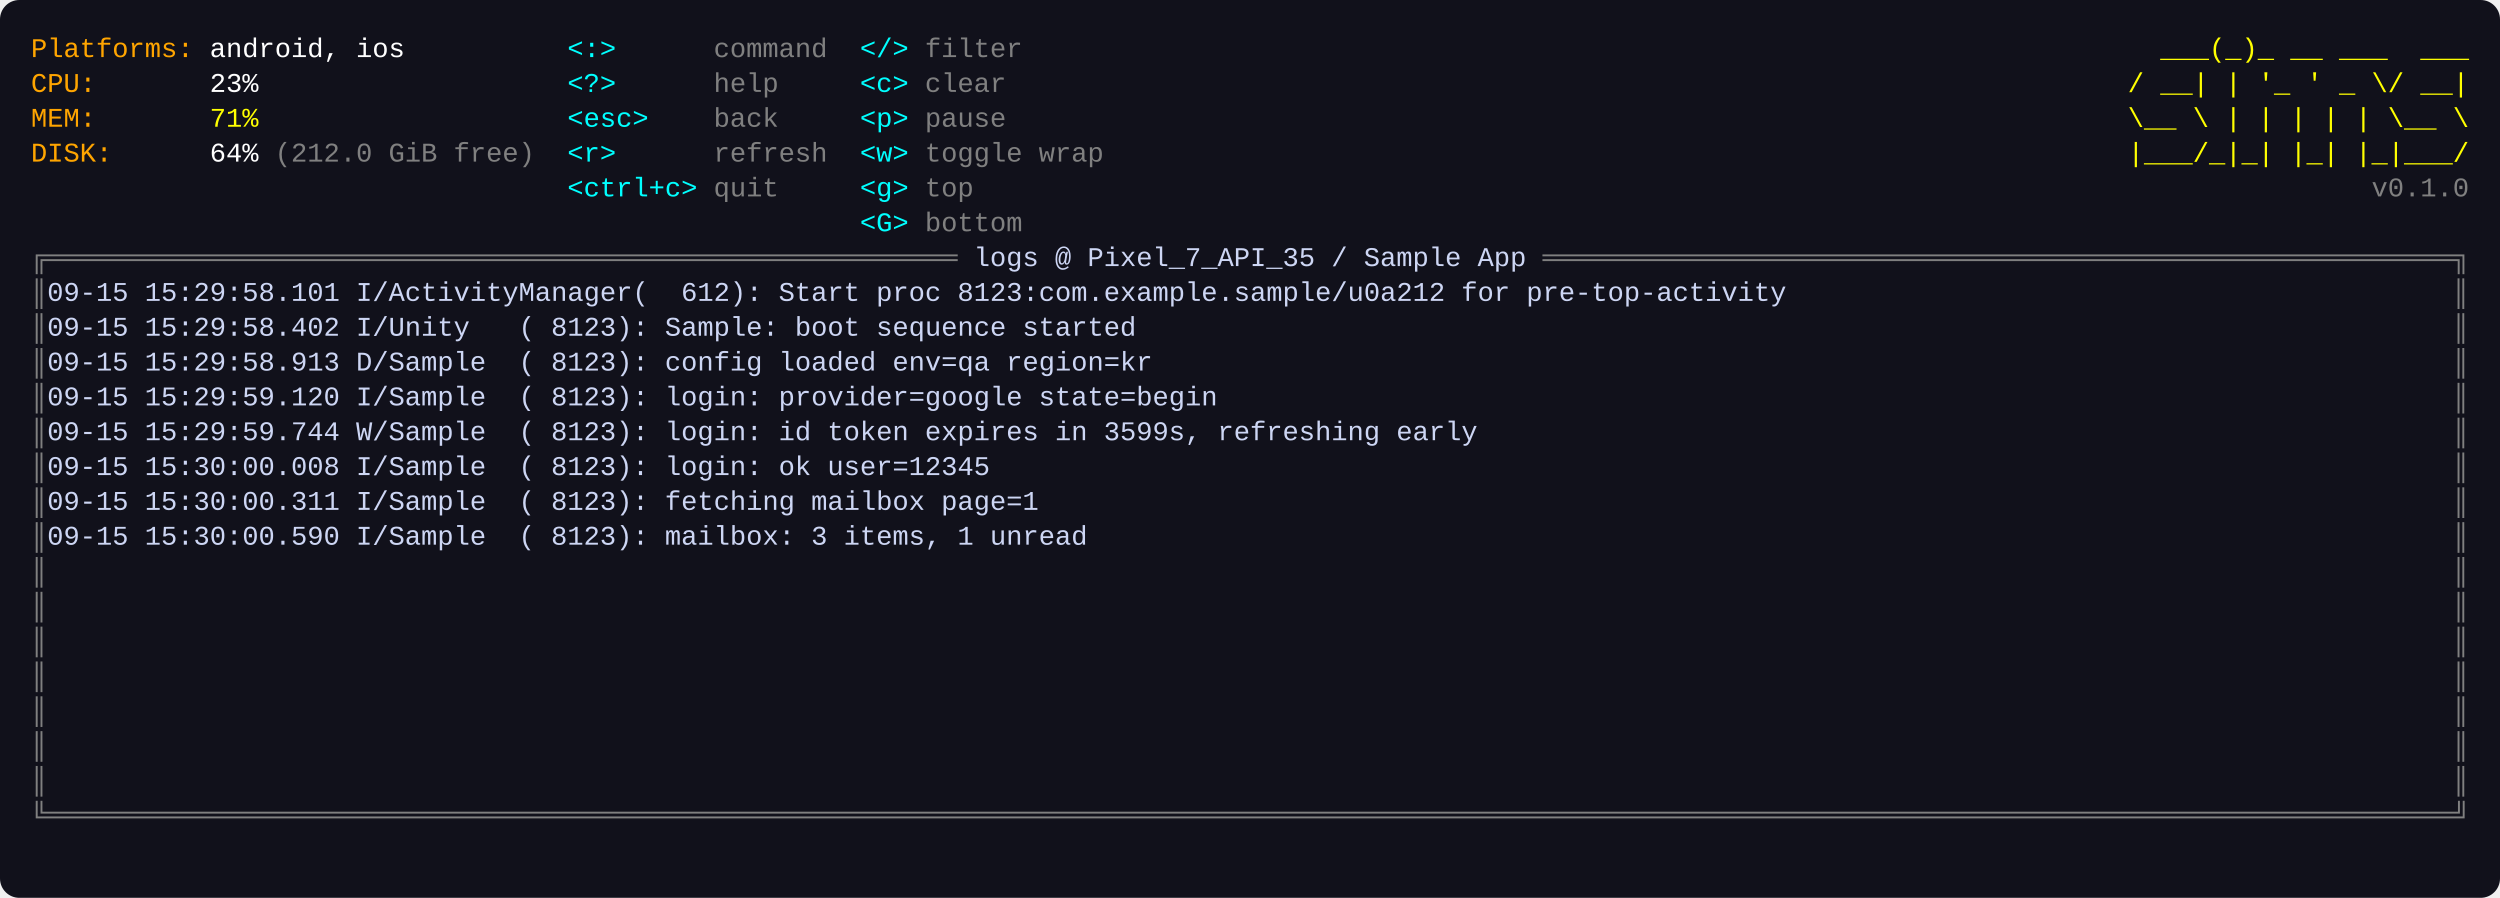
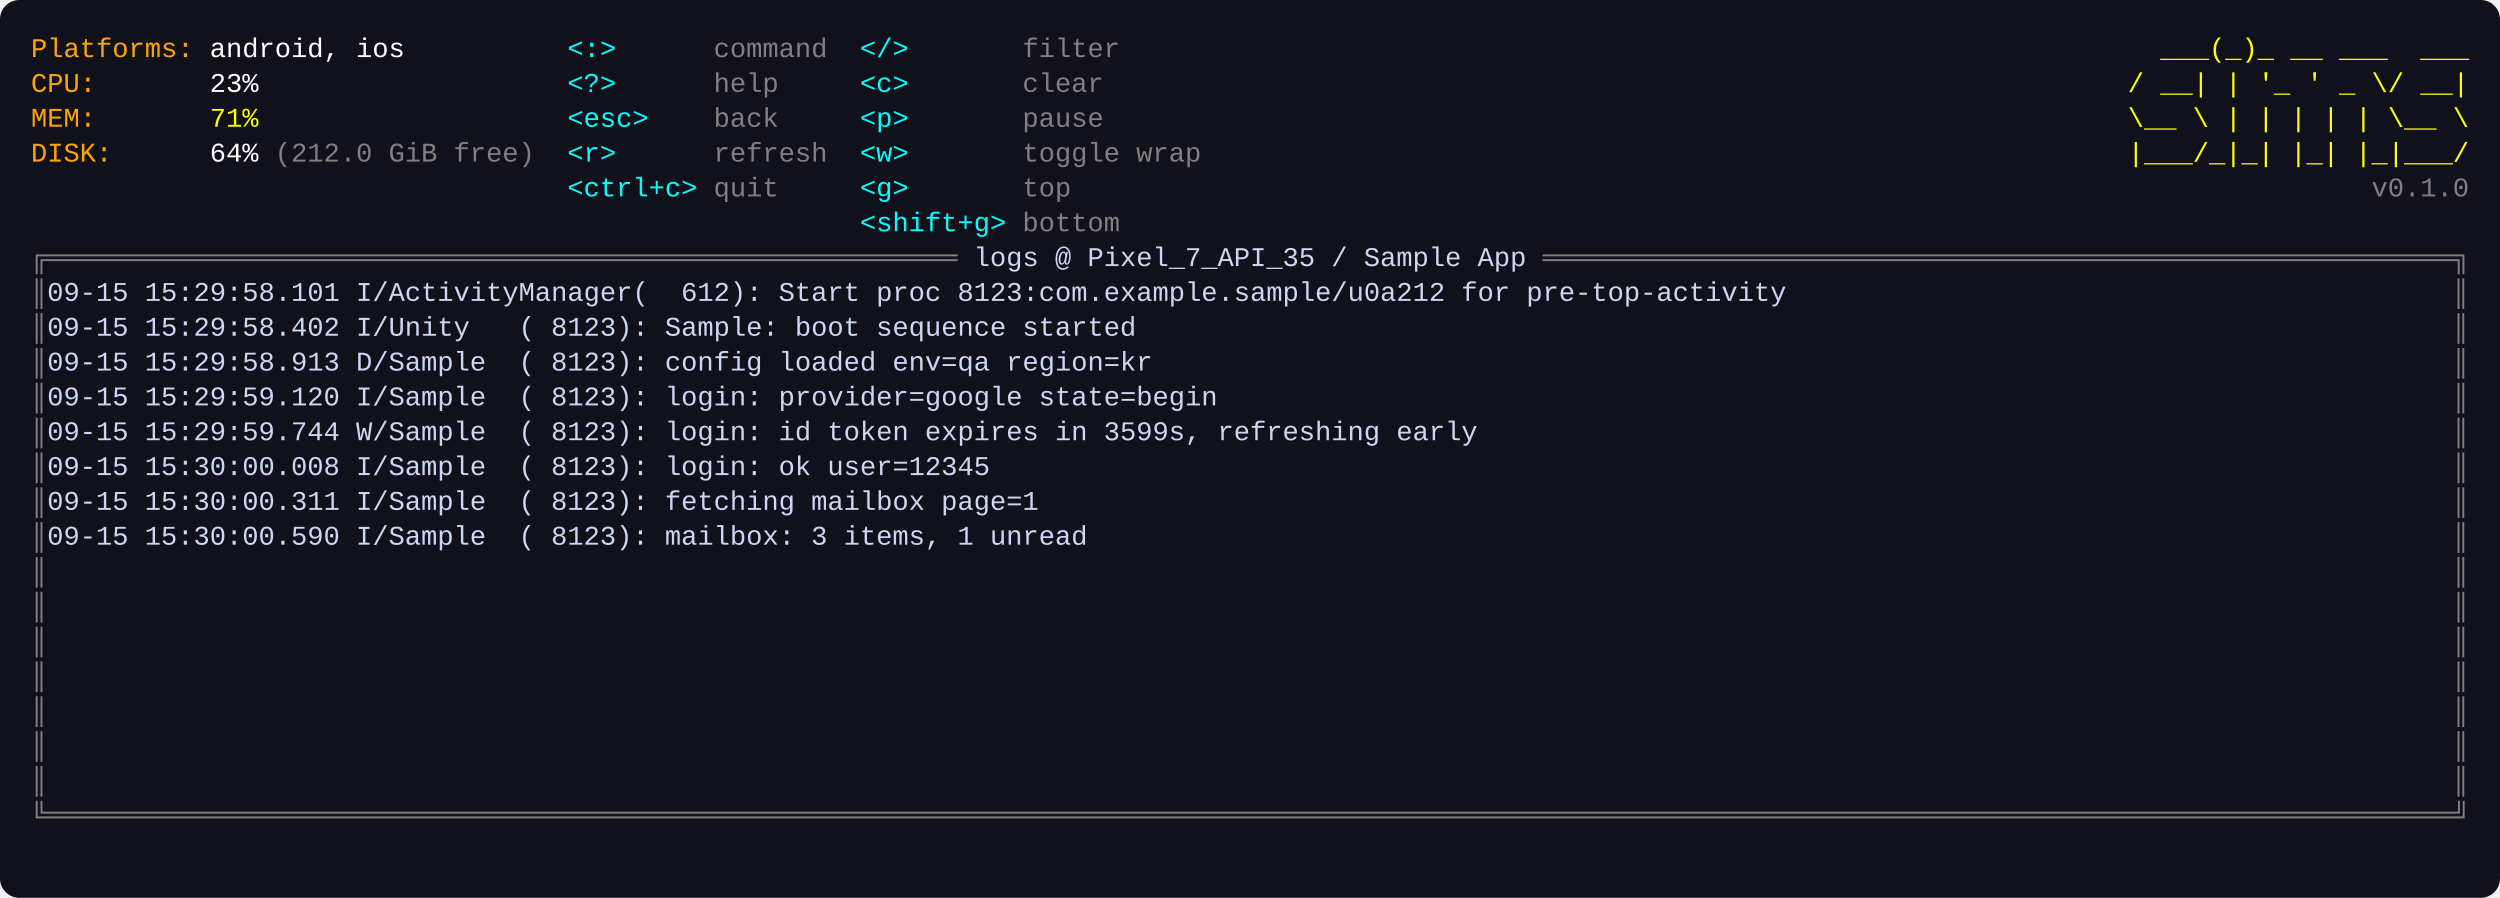
<svg xmlns="http://www.w3.org/2000/svg" width="1292" height="464" viewBox="0 0 1292 464">
  <rect width="100%" height="100%" rx="10" fill="#11111b" />
  <g font-family="SFMono-Regular, Menlo, Consolas, 'Liberation Mono', monospace" font-size="14" xml:space="preserve">
    <text x="16.0" y="29.5" textLength="84.0" lengthAdjust="spacing" fill="#ffa500">Platforms:</text>
    <text x="108.4" y="29.5" textLength="67.2" lengthAdjust="spacing" fill="#ffffff">android,</text>
    <text x="184.0" y="29.5" textLength="25.2" lengthAdjust="spacing" fill="#ffffff">ios</text>
    <text x="293.2" y="29.5" textLength="25.2" lengthAdjust="spacing" fill="#00ffff">&lt;:&gt;</text>
    <text x="368.8" y="29.5" textLength="58.8" lengthAdjust="spacing" fill="#808080">command</text>
    <text x="444.4" y="29.5" textLength="25.2" lengthAdjust="spacing" fill="#00ffff">&lt;/&gt;</text>
-     <text x="478.0" y="29.5" textLength="50.4" lengthAdjust="spacing" fill="#808080">filter</text>
+     <text x="528.4" y="29.5" textLength="50.4" lengthAdjust="spacing" fill="#808080">filter</text>
    <text x="1116.4" y="29.5" textLength="58.8" lengthAdjust="spacing" fill="#ffff00">___(_)_</text>
    <text x="1183.6" y="29.5" textLength="16.8" lengthAdjust="spacing" fill="#ffff00">__</text>
    <text x="1208.8" y="29.5" textLength="25.2" lengthAdjust="spacing" fill="#ffff00">___</text>
    <text x="1250.8" y="29.5" textLength="25.2" lengthAdjust="spacing" fill="#ffff00">___</text>
    <text x="16.0" y="47.5" textLength="33.6" lengthAdjust="spacing" fill="#ffa500">CPU:</text>
    <text x="108.4" y="47.5" textLength="25.2" lengthAdjust="spacing" fill="#ffffff">23%</text>
    <text x="293.2" y="47.5" textLength="25.2" lengthAdjust="spacing" fill="#00ffff">&lt;?&gt;</text>
    <text x="368.8" y="47.5" textLength="33.6" lengthAdjust="spacing" fill="#808080">help</text>
    <text x="444.4" y="47.5" textLength="25.2" lengthAdjust="spacing" fill="#00ffff">&lt;c&gt;</text>
-     <text x="478.0" y="47.5" textLength="42.0" lengthAdjust="spacing" fill="#808080">clear</text>
+     <text x="528.4" y="47.5" textLength="42.0" lengthAdjust="spacing" fill="#808080">clear</text>
    <text x="1099.6" y="47.5" textLength="8.4" lengthAdjust="spacing" fill="#ffff00">/</text>
    <text x="1116.4" y="47.5" textLength="25.2" lengthAdjust="spacing" fill="#ffff00">__|</text>
    <text x="1150.0" y="47.5" textLength="8.4" lengthAdjust="spacing" fill="#ffff00">|</text>
    <text x="1166.8" y="47.5" textLength="16.8" lengthAdjust="spacing" fill="#ffff00">'_</text>
    <text x="1192.0" y="47.5" textLength="8.4" lengthAdjust="spacing" fill="#ffff00">'</text>
    <text x="1208.8" y="47.5" textLength="8.4" lengthAdjust="spacing" fill="#ffff00">_</text>
    <text x="1225.6" y="47.5" textLength="16.8" lengthAdjust="spacing" fill="#ffff00">\/</text>
    <text x="1250.8" y="47.5" textLength="25.2" lengthAdjust="spacing" fill="#ffff00">__|</text>
    <text x="16.0" y="65.5" textLength="33.6" lengthAdjust="spacing" fill="#ffa500">MEM:</text>
    <text x="108.4" y="65.5" textLength="25.2" lengthAdjust="spacing" fill="#ffff00">71%</text>
    <text x="293.2" y="65.5" textLength="42.0" lengthAdjust="spacing" fill="#00ffff">&lt;esc&gt;</text>
    <text x="368.8" y="65.5" textLength="33.6" lengthAdjust="spacing" fill="#808080">back</text>
    <text x="444.4" y="65.5" textLength="25.2" lengthAdjust="spacing" fill="#00ffff">&lt;p&gt;</text>
-     <text x="478.0" y="65.5" textLength="42.0" lengthAdjust="spacing" fill="#808080">pause</text>
+     <text x="528.4" y="65.5" textLength="42.0" lengthAdjust="spacing" fill="#808080">pause</text>
    <text x="1099.6" y="65.5" textLength="25.2" lengthAdjust="spacing" fill="#ffff00">\__</text>
    <text x="1133.2" y="65.5" textLength="8.4" lengthAdjust="spacing" fill="#ffff00">\</text>
    <text x="1150.0" y="65.5" textLength="8.4" lengthAdjust="spacing" fill="#ffff00">|</text>
    <text x="1166.8" y="65.5" textLength="8.4" lengthAdjust="spacing" fill="#ffff00">|</text>
    <text x="1183.6" y="65.5" textLength="8.4" lengthAdjust="spacing" fill="#ffff00">|</text>
    <text x="1200.4" y="65.5" textLength="8.4" lengthAdjust="spacing" fill="#ffff00">|</text>
    <text x="1217.2" y="65.5" textLength="8.4" lengthAdjust="spacing" fill="#ffff00">|</text>
    <text x="1234.0" y="65.5" textLength="25.2" lengthAdjust="spacing" fill="#ffff00">\__</text>
    <text x="1267.6" y="65.5" textLength="8.4" lengthAdjust="spacing" fill="#ffff00">\</text>
    <text x="16.0" y="83.5" textLength="42.0" lengthAdjust="spacing" fill="#ffa500">DISK:</text>
    <text x="108.4" y="83.5" textLength="25.2" lengthAdjust="spacing" fill="#ffffff">64%</text>
    <text x="142.0" y="83.5" textLength="50.4" lengthAdjust="spacing" fill="#808080">(212.0</text>
    <text x="200.8" y="83.5" textLength="25.2" lengthAdjust="spacing" fill="#808080">GiB</text>
    <text x="234.4" y="83.5" textLength="42.0" lengthAdjust="spacing" fill="#808080">free)</text>
    <text x="293.2" y="83.5" textLength="25.2" lengthAdjust="spacing" fill="#00ffff">&lt;r&gt;</text>
    <text x="368.8" y="83.5" textLength="58.8" lengthAdjust="spacing" fill="#808080">refresh</text>
    <text x="444.4" y="83.5" textLength="25.2" lengthAdjust="spacing" fill="#00ffff">&lt;w&gt;</text>
-     <text x="478.0" y="83.5" textLength="50.4" lengthAdjust="spacing" fill="#808080">toggle</text>
-     <text x="536.8" y="83.5" textLength="33.6" lengthAdjust="spacing" fill="#808080">wrap</text>
+     <text x="528.4" y="83.5" textLength="50.4" lengthAdjust="spacing" fill="#808080">toggle</text>
+     <text x="587.2" y="83.5" textLength="33.6" lengthAdjust="spacing" fill="#808080">wrap</text>
    <text x="1099.6" y="83.5" textLength="75.6" lengthAdjust="spacing" fill="#ffff00">|___/_|_|</text>
    <text x="1183.6" y="83.5" textLength="25.2" lengthAdjust="spacing" fill="#ffff00">|_|</text>
    <text x="1217.2" y="83.5" textLength="58.8" lengthAdjust="spacing" fill="#ffff00">|_|___/</text>
    <text x="293.2" y="101.5" textLength="67.2" lengthAdjust="spacing" fill="#00ffff">&lt;ctrl+c&gt;</text>
    <text x="368.8" y="101.5" textLength="33.6" lengthAdjust="spacing" fill="#808080">quit</text>
    <text x="444.4" y="101.5" textLength="25.2" lengthAdjust="spacing" fill="#00ffff">&lt;g&gt;</text>
-     <text x="478.0" y="101.5" textLength="25.2" lengthAdjust="spacing" fill="#808080">top</text>
+     <text x="528.4" y="101.5" textLength="25.2" lengthAdjust="spacing" fill="#808080">top</text>
    <text x="1225.6" y="101.5" textLength="50.4" lengthAdjust="spacing" fill="#808080">v0.1.0</text>
-     <text x="444.4" y="119.5" textLength="25.2" lengthAdjust="spacing" fill="#00ffff">&lt;G&gt;</text>
-     <text x="478.0" y="119.5" textLength="50.4" lengthAdjust="spacing" fill="#808080">bottom</text>
+     <text x="444.4" y="119.5" textLength="75.6" lengthAdjust="spacing" fill="#00ffff">&lt;shift+g&gt;</text>
+     <text x="528.4" y="119.5" textLength="50.4" lengthAdjust="spacing" fill="#808080">bottom</text>
    <text x="16.0" y="137.5" textLength="478.8" lengthAdjust="spacing" fill="#808080">╔════════════════════════════════════════════════════════</text>
    <text x="503.2" y="137.5" textLength="33.6" lengthAdjust="spacing" fill="#cdd6f4">logs</text>
    <text x="545.2" y="137.5" textLength="8.4" lengthAdjust="spacing" fill="#cdd6f4">@</text>
    <text x="562.0" y="137.5" textLength="117.6" lengthAdjust="spacing" fill="#cdd6f4">Pixel_7_API_35</text>
    <text x="688.0" y="137.5" textLength="8.4" lengthAdjust="spacing" fill="#cdd6f4">/</text>
    <text x="704.8" y="137.5" textLength="50.4" lengthAdjust="spacing" fill="#cdd6f4">Sample</text>
    <text x="763.6" y="137.5" textLength="25.2" lengthAdjust="spacing" fill="#cdd6f4">App</text>
    <text x="797.2" y="137.5" textLength="478.8" lengthAdjust="spacing" fill="#808080">════════════════════════════════════════════════════════╗</text>
    <text x="16.0" y="155.5" textLength="8.4" lengthAdjust="spacing" fill="#808080">║</text>
    <text x="24.4" y="155.5" textLength="42.0" lengthAdjust="spacing" fill="#cdd6f4">09-15</text>
    <text x="74.8" y="155.5" textLength="100.8" lengthAdjust="spacing" fill="#cdd6f4">15:29:58.101</text>
    <text x="184.0" y="155.5" textLength="151.2" lengthAdjust="spacing" fill="#cdd6f4">I/ActivityManager(</text>
    <text x="352.0" y="155.5" textLength="42.0" lengthAdjust="spacing" fill="#cdd6f4">612):</text>
    <text x="402.4" y="155.5" textLength="42.0" lengthAdjust="spacing" fill="#cdd6f4">Start</text>
    <text x="452.8" y="155.5" textLength="33.6" lengthAdjust="spacing" fill="#cdd6f4">proc</text>
    <text x="494.8" y="155.5" textLength="252.0" lengthAdjust="spacing" fill="#cdd6f4">8123:com.example.sample/u0a212</text>
    <text x="755.2" y="155.5" textLength="25.2" lengthAdjust="spacing" fill="#cdd6f4">for</text>
    <text x="788.8" y="155.5" textLength="134.4" lengthAdjust="spacing" fill="#cdd6f4">pre-top-activity</text>
    <text x="1267.6" y="155.5" textLength="8.4" lengthAdjust="spacing" fill="#808080">║</text>
    <text x="16.0" y="173.5" textLength="8.4" lengthAdjust="spacing" fill="#808080">║</text>
    <text x="24.4" y="173.5" textLength="42.0" lengthAdjust="spacing" fill="#cdd6f4">09-15</text>
    <text x="74.8" y="173.5" textLength="100.8" lengthAdjust="spacing" fill="#cdd6f4">15:29:58.402</text>
    <text x="184.0" y="173.5" textLength="58.8" lengthAdjust="spacing" fill="#cdd6f4">I/Unity</text>
    <text x="268.0" y="173.5" textLength="8.4" lengthAdjust="spacing" fill="#cdd6f4">(</text>
    <text x="284.8" y="173.5" textLength="50.4" lengthAdjust="spacing" fill="#cdd6f4">8123):</text>
    <text x="343.6" y="173.5" textLength="58.8" lengthAdjust="spacing" fill="#cdd6f4">Sample:</text>
    <text x="410.8" y="173.5" textLength="33.6" lengthAdjust="spacing" fill="#cdd6f4">boot</text>
    <text x="452.8" y="173.5" textLength="67.2" lengthAdjust="spacing" fill="#cdd6f4">sequence</text>
    <text x="528.4" y="173.5" textLength="58.8" lengthAdjust="spacing" fill="#cdd6f4">started</text>
    <text x="1267.6" y="173.5" textLength="8.4" lengthAdjust="spacing" fill="#808080">║</text>
    <text x="16.0" y="191.5" textLength="8.4" lengthAdjust="spacing" fill="#808080">║</text>
    <text x="24.4" y="191.5" textLength="42.0" lengthAdjust="spacing" fill="#cdd6f4">09-15</text>
    <text x="74.8" y="191.5" textLength="100.8" lengthAdjust="spacing" fill="#cdd6f4">15:29:58.913</text>
    <text x="184.0" y="191.5" textLength="67.2" lengthAdjust="spacing" fill="#cdd6f4">D/Sample</text>
    <text x="268.0" y="191.5" textLength="8.4" lengthAdjust="spacing" fill="#cdd6f4">(</text>
    <text x="284.8" y="191.5" textLength="50.4" lengthAdjust="spacing" fill="#cdd6f4">8123):</text>
    <text x="343.6" y="191.5" textLength="50.4" lengthAdjust="spacing" fill="#cdd6f4">config</text>
    <text x="402.4" y="191.5" textLength="50.4" lengthAdjust="spacing" fill="#cdd6f4">loaded</text>
    <text x="461.2" y="191.5" textLength="50.4" lengthAdjust="spacing" fill="#cdd6f4">env=qa</text>
    <text x="520.0" y="191.5" textLength="75.6" lengthAdjust="spacing" fill="#cdd6f4">region=kr</text>
    <text x="1267.6" y="191.5" textLength="8.4" lengthAdjust="spacing" fill="#808080">║</text>
    <text x="16.0" y="209.5" textLength="8.4" lengthAdjust="spacing" fill="#808080">║</text>
    <text x="24.4" y="209.5" textLength="42.0" lengthAdjust="spacing" fill="#cdd6f4">09-15</text>
    <text x="74.8" y="209.5" textLength="100.8" lengthAdjust="spacing" fill="#cdd6f4">15:29:59.120</text>
    <text x="184.0" y="209.5" textLength="67.2" lengthAdjust="spacing" fill="#cdd6f4">I/Sample</text>
    <text x="268.0" y="209.5" textLength="8.4" lengthAdjust="spacing" fill="#cdd6f4">(</text>
    <text x="284.8" y="209.5" textLength="50.4" lengthAdjust="spacing" fill="#cdd6f4">8123):</text>
    <text x="343.6" y="209.5" textLength="50.4" lengthAdjust="spacing" fill="#cdd6f4">login:</text>
    <text x="402.4" y="209.5" textLength="126.0" lengthAdjust="spacing" fill="#cdd6f4">provider=google</text>
    <text x="536.8" y="209.5" textLength="92.4" lengthAdjust="spacing" fill="#cdd6f4">state=begin</text>
    <text x="1267.6" y="209.5" textLength="8.4" lengthAdjust="spacing" fill="#808080">║</text>
    <text x="16.0" y="227.5" textLength="8.4" lengthAdjust="spacing" fill="#808080">║</text>
    <text x="24.4" y="227.5" textLength="42.0" lengthAdjust="spacing" fill="#cdd6f4">09-15</text>
    <text x="74.8" y="227.5" textLength="100.8" lengthAdjust="spacing" fill="#cdd6f4">15:29:59.744</text>
    <text x="184.0" y="227.5" textLength="67.2" lengthAdjust="spacing" fill="#cdd6f4">W/Sample</text>
    <text x="268.0" y="227.5" textLength="8.4" lengthAdjust="spacing" fill="#cdd6f4">(</text>
    <text x="284.8" y="227.5" textLength="50.4" lengthAdjust="spacing" fill="#cdd6f4">8123):</text>
    <text x="343.6" y="227.5" textLength="50.4" lengthAdjust="spacing" fill="#cdd6f4">login:</text>
    <text x="402.4" y="227.5" textLength="16.8" lengthAdjust="spacing" fill="#cdd6f4">id</text>
    <text x="427.6" y="227.5" textLength="42.0" lengthAdjust="spacing" fill="#cdd6f4">token</text>
    <text x="478.0" y="227.5" textLength="58.8" lengthAdjust="spacing" fill="#cdd6f4">expires</text>
    <text x="545.2" y="227.5" textLength="16.8" lengthAdjust="spacing" fill="#cdd6f4">in</text>
    <text x="570.4" y="227.5" textLength="50.4" lengthAdjust="spacing" fill="#cdd6f4">3599s,</text>
    <text x="629.2" y="227.5" textLength="84.0" lengthAdjust="spacing" fill="#cdd6f4">refreshing</text>
    <text x="721.6" y="227.5" textLength="42.0" lengthAdjust="spacing" fill="#cdd6f4">early</text>
    <text x="1267.6" y="227.5" textLength="8.4" lengthAdjust="spacing" fill="#808080">║</text>
    <text x="16.0" y="245.5" textLength="8.4" lengthAdjust="spacing" fill="#808080">║</text>
    <text x="24.4" y="245.5" textLength="42.0" lengthAdjust="spacing" fill="#cdd6f4">09-15</text>
    <text x="74.8" y="245.5" textLength="100.8" lengthAdjust="spacing" fill="#cdd6f4">15:30:00.008</text>
    <text x="184.0" y="245.5" textLength="67.2" lengthAdjust="spacing" fill="#cdd6f4">I/Sample</text>
    <text x="268.0" y="245.5" textLength="8.4" lengthAdjust="spacing" fill="#cdd6f4">(</text>
    <text x="284.8" y="245.5" textLength="50.4" lengthAdjust="spacing" fill="#cdd6f4">8123):</text>
    <text x="343.6" y="245.5" textLength="50.4" lengthAdjust="spacing" fill="#cdd6f4">login:</text>
    <text x="402.4" y="245.5" textLength="16.8" lengthAdjust="spacing" fill="#cdd6f4">ok</text>
    <text x="427.6" y="245.5" textLength="84.0" lengthAdjust="spacing" fill="#cdd6f4">user=12345</text>
    <text x="1267.6" y="245.5" textLength="8.4" lengthAdjust="spacing" fill="#808080">║</text>
    <text x="16.0" y="263.5" textLength="8.4" lengthAdjust="spacing" fill="#808080">║</text>
    <text x="24.4" y="263.5" textLength="42.0" lengthAdjust="spacing" fill="#cdd6f4">09-15</text>
    <text x="74.8" y="263.5" textLength="100.8" lengthAdjust="spacing" fill="#cdd6f4">15:30:00.311</text>
    <text x="184.0" y="263.5" textLength="67.2" lengthAdjust="spacing" fill="#cdd6f4">I/Sample</text>
    <text x="268.0" y="263.5" textLength="8.4" lengthAdjust="spacing" fill="#cdd6f4">(</text>
    <text x="284.8" y="263.5" textLength="50.4" lengthAdjust="spacing" fill="#cdd6f4">8123):</text>
    <text x="343.6" y="263.5" textLength="67.2" lengthAdjust="spacing" fill="#cdd6f4">fetching</text>
    <text x="419.2" y="263.5" textLength="58.8" lengthAdjust="spacing" fill="#cdd6f4">mailbox</text>
    <text x="486.4" y="263.5" textLength="50.4" lengthAdjust="spacing" fill="#cdd6f4">page=1</text>
    <text x="1267.6" y="263.5" textLength="8.4" lengthAdjust="spacing" fill="#808080">║</text>
    <text x="16.0" y="281.5" textLength="8.4" lengthAdjust="spacing" fill="#808080">║</text>
    <text x="24.4" y="281.5" textLength="42.0" lengthAdjust="spacing" fill="#cdd6f4">09-15</text>
    <text x="74.8" y="281.5" textLength="100.8" lengthAdjust="spacing" fill="#cdd6f4">15:30:00.590</text>
    <text x="184.0" y="281.5" textLength="67.2" lengthAdjust="spacing" fill="#cdd6f4">I/Sample</text>
    <text x="268.0" y="281.5" textLength="8.4" lengthAdjust="spacing" fill="#cdd6f4">(</text>
    <text x="284.8" y="281.5" textLength="50.4" lengthAdjust="spacing" fill="#cdd6f4">8123):</text>
    <text x="343.6" y="281.5" textLength="67.2" lengthAdjust="spacing" fill="#cdd6f4">mailbox:</text>
    <text x="419.2" y="281.5" textLength="8.4" lengthAdjust="spacing" fill="#cdd6f4">3</text>
    <text x="436.0" y="281.5" textLength="50.4" lengthAdjust="spacing" fill="#cdd6f4">items,</text>
    <text x="494.8" y="281.5" textLength="8.4" lengthAdjust="spacing" fill="#cdd6f4">1</text>
    <text x="511.6" y="281.5" textLength="50.4" lengthAdjust="spacing" fill="#cdd6f4">unread</text>
    <text x="1267.6" y="281.5" textLength="8.4" lengthAdjust="spacing" fill="#808080">║</text>
    <text x="16.0" y="299.5" textLength="8.4" lengthAdjust="spacing" fill="#808080">║</text>
    <text x="1267.6" y="299.5" textLength="8.4" lengthAdjust="spacing" fill="#808080">║</text>
    <text x="16.0" y="317.5" textLength="8.4" lengthAdjust="spacing" fill="#808080">║</text>
    <text x="1267.6" y="317.5" textLength="8.4" lengthAdjust="spacing" fill="#808080">║</text>
    <text x="16.0" y="335.5" textLength="8.4" lengthAdjust="spacing" fill="#808080">║</text>
    <text x="1267.6" y="335.5" textLength="8.4" lengthAdjust="spacing" fill="#808080">║</text>
    <text x="16.0" y="353.5" textLength="8.4" lengthAdjust="spacing" fill="#808080">║</text>
    <text x="1267.6" y="353.5" textLength="8.4" lengthAdjust="spacing" fill="#808080">║</text>
    <text x="16.0" y="371.5" textLength="8.4" lengthAdjust="spacing" fill="#808080">║</text>
    <text x="1267.6" y="371.5" textLength="8.4" lengthAdjust="spacing" fill="#808080">║</text>
    <text x="16.0" y="389.5" textLength="8.4" lengthAdjust="spacing" fill="#808080">║</text>
    <text x="1267.6" y="389.5" textLength="8.4" lengthAdjust="spacing" fill="#808080">║</text>
    <text x="16.0" y="407.5" textLength="8.4" lengthAdjust="spacing" fill="#808080">║</text>
    <text x="1267.6" y="407.5" textLength="8.4" lengthAdjust="spacing" fill="#808080">║</text>
    <text x="16.0" y="425.5" textLength="1260.0" lengthAdjust="spacing" fill="#808080">╚════════════════════════════════════════════════════════════════════════════════════════════════════════════════════════════════════════════════════╝</text>
  </g>
</svg>
